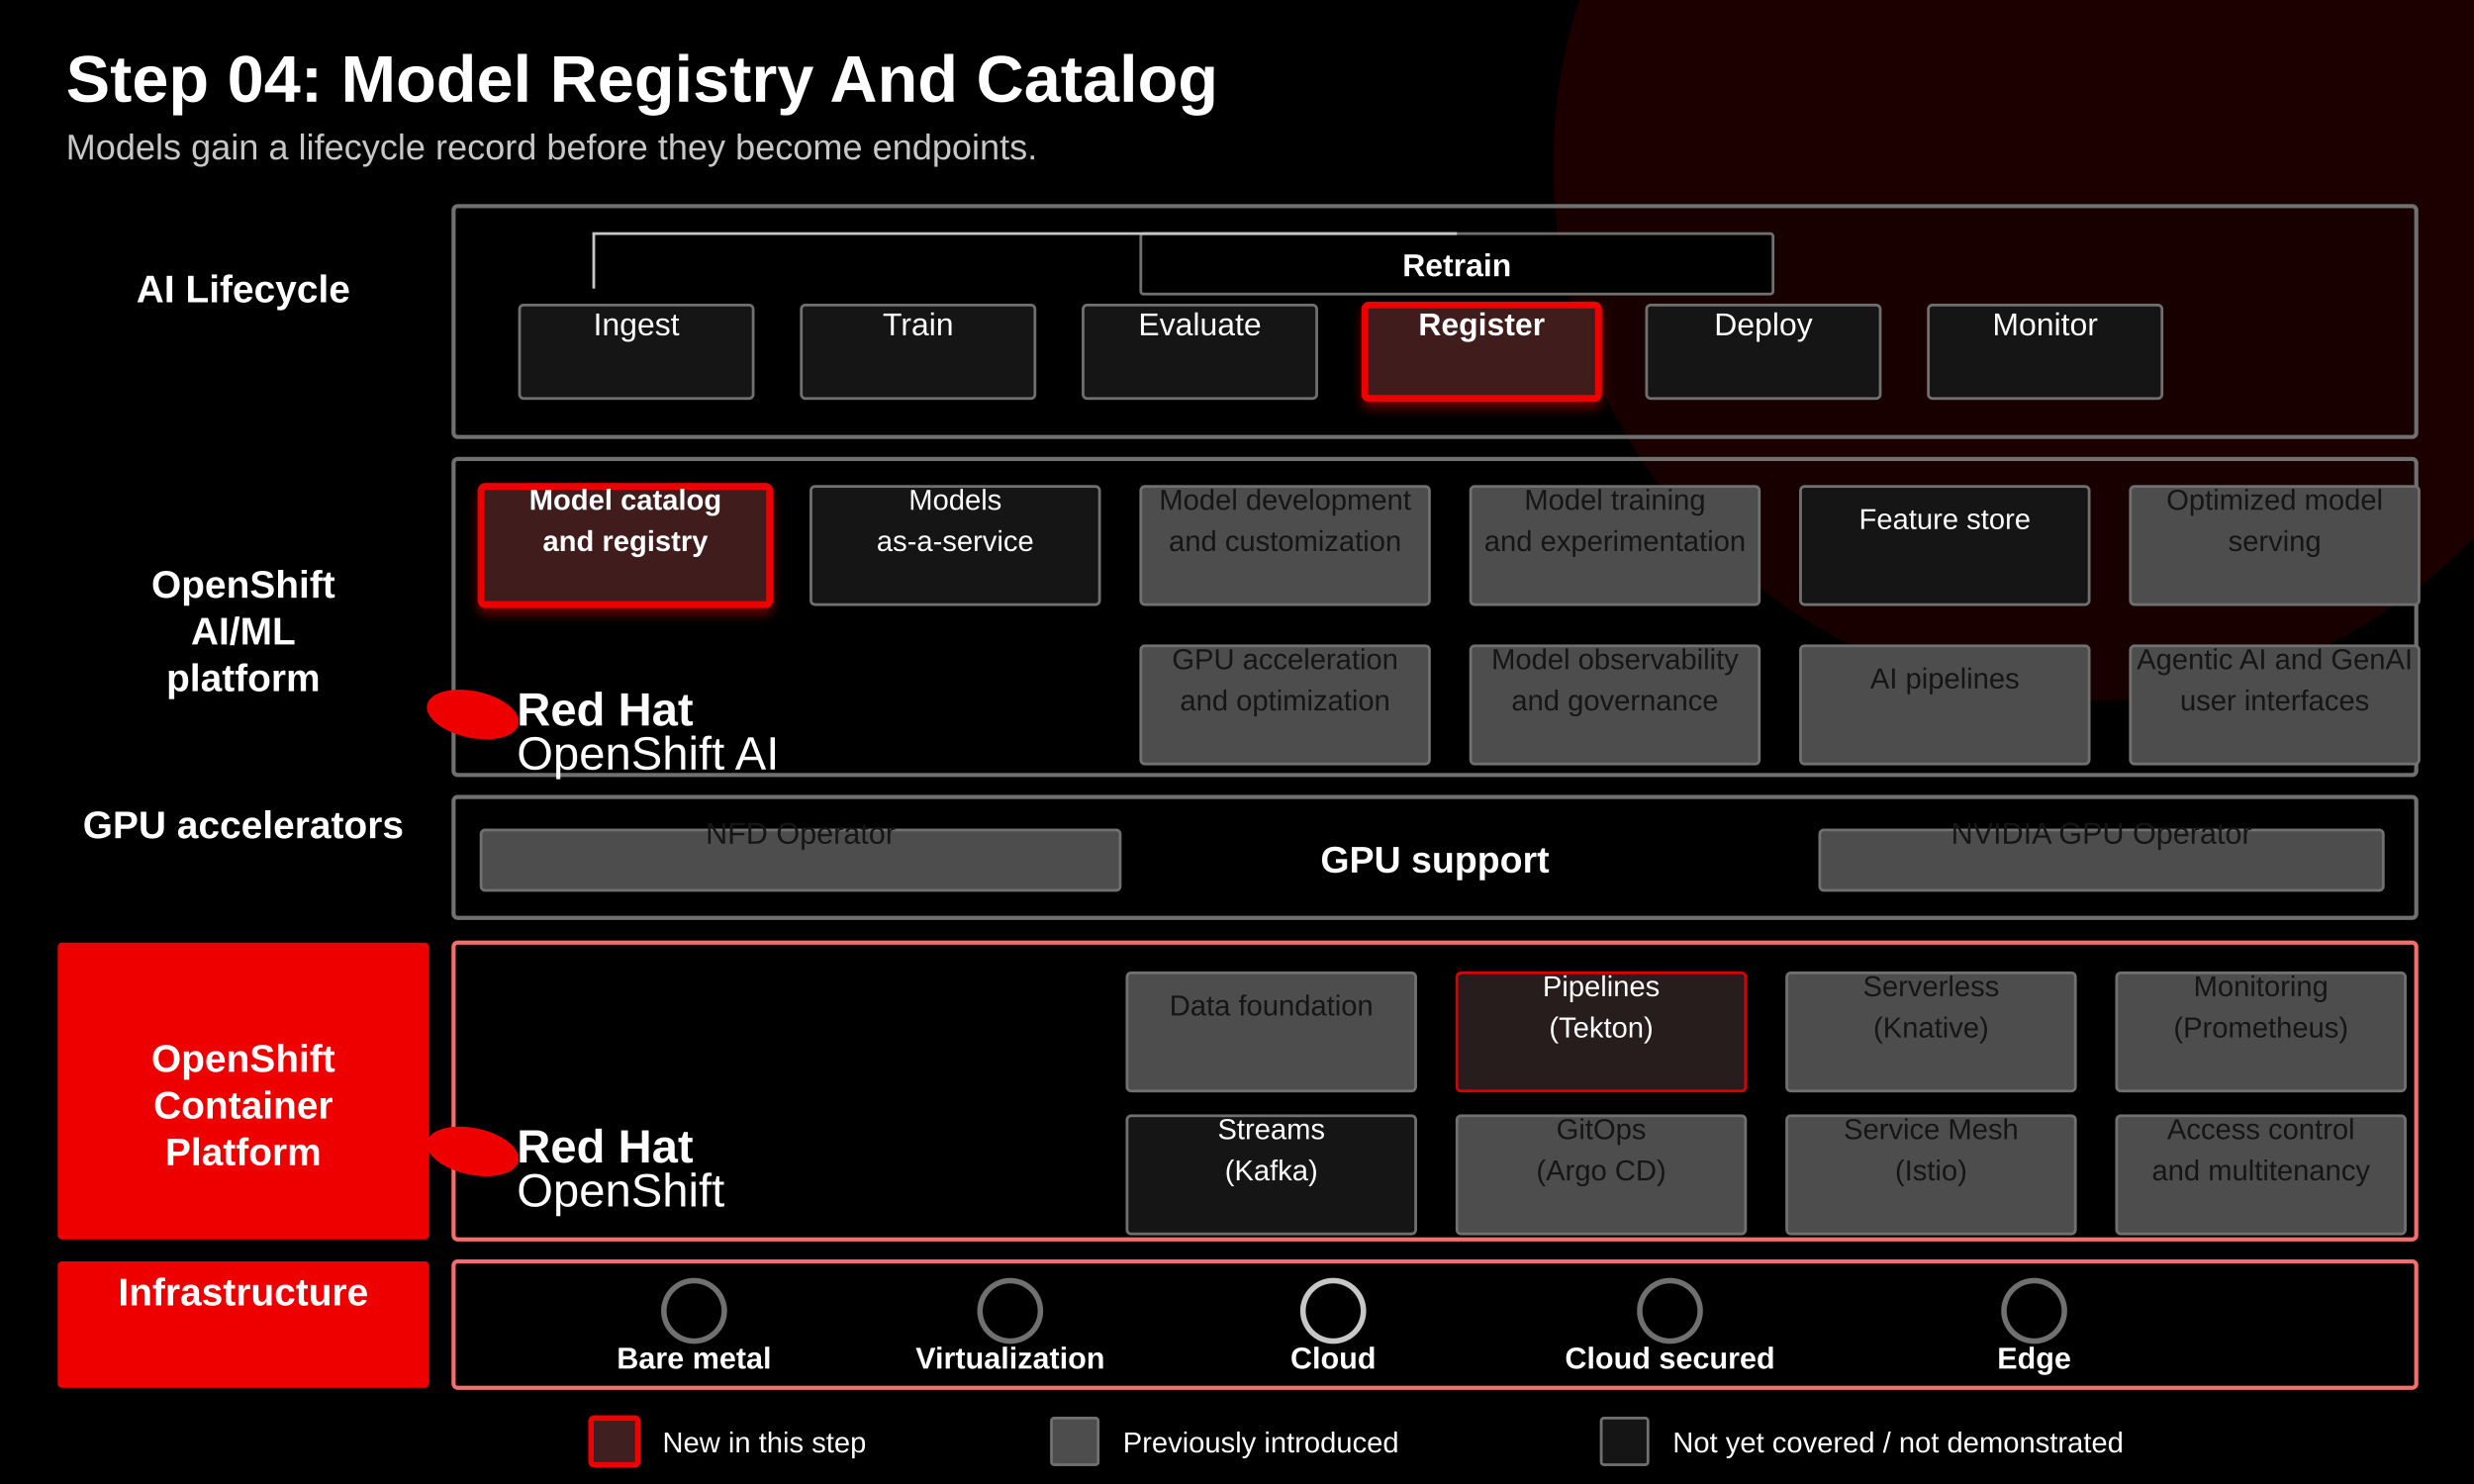
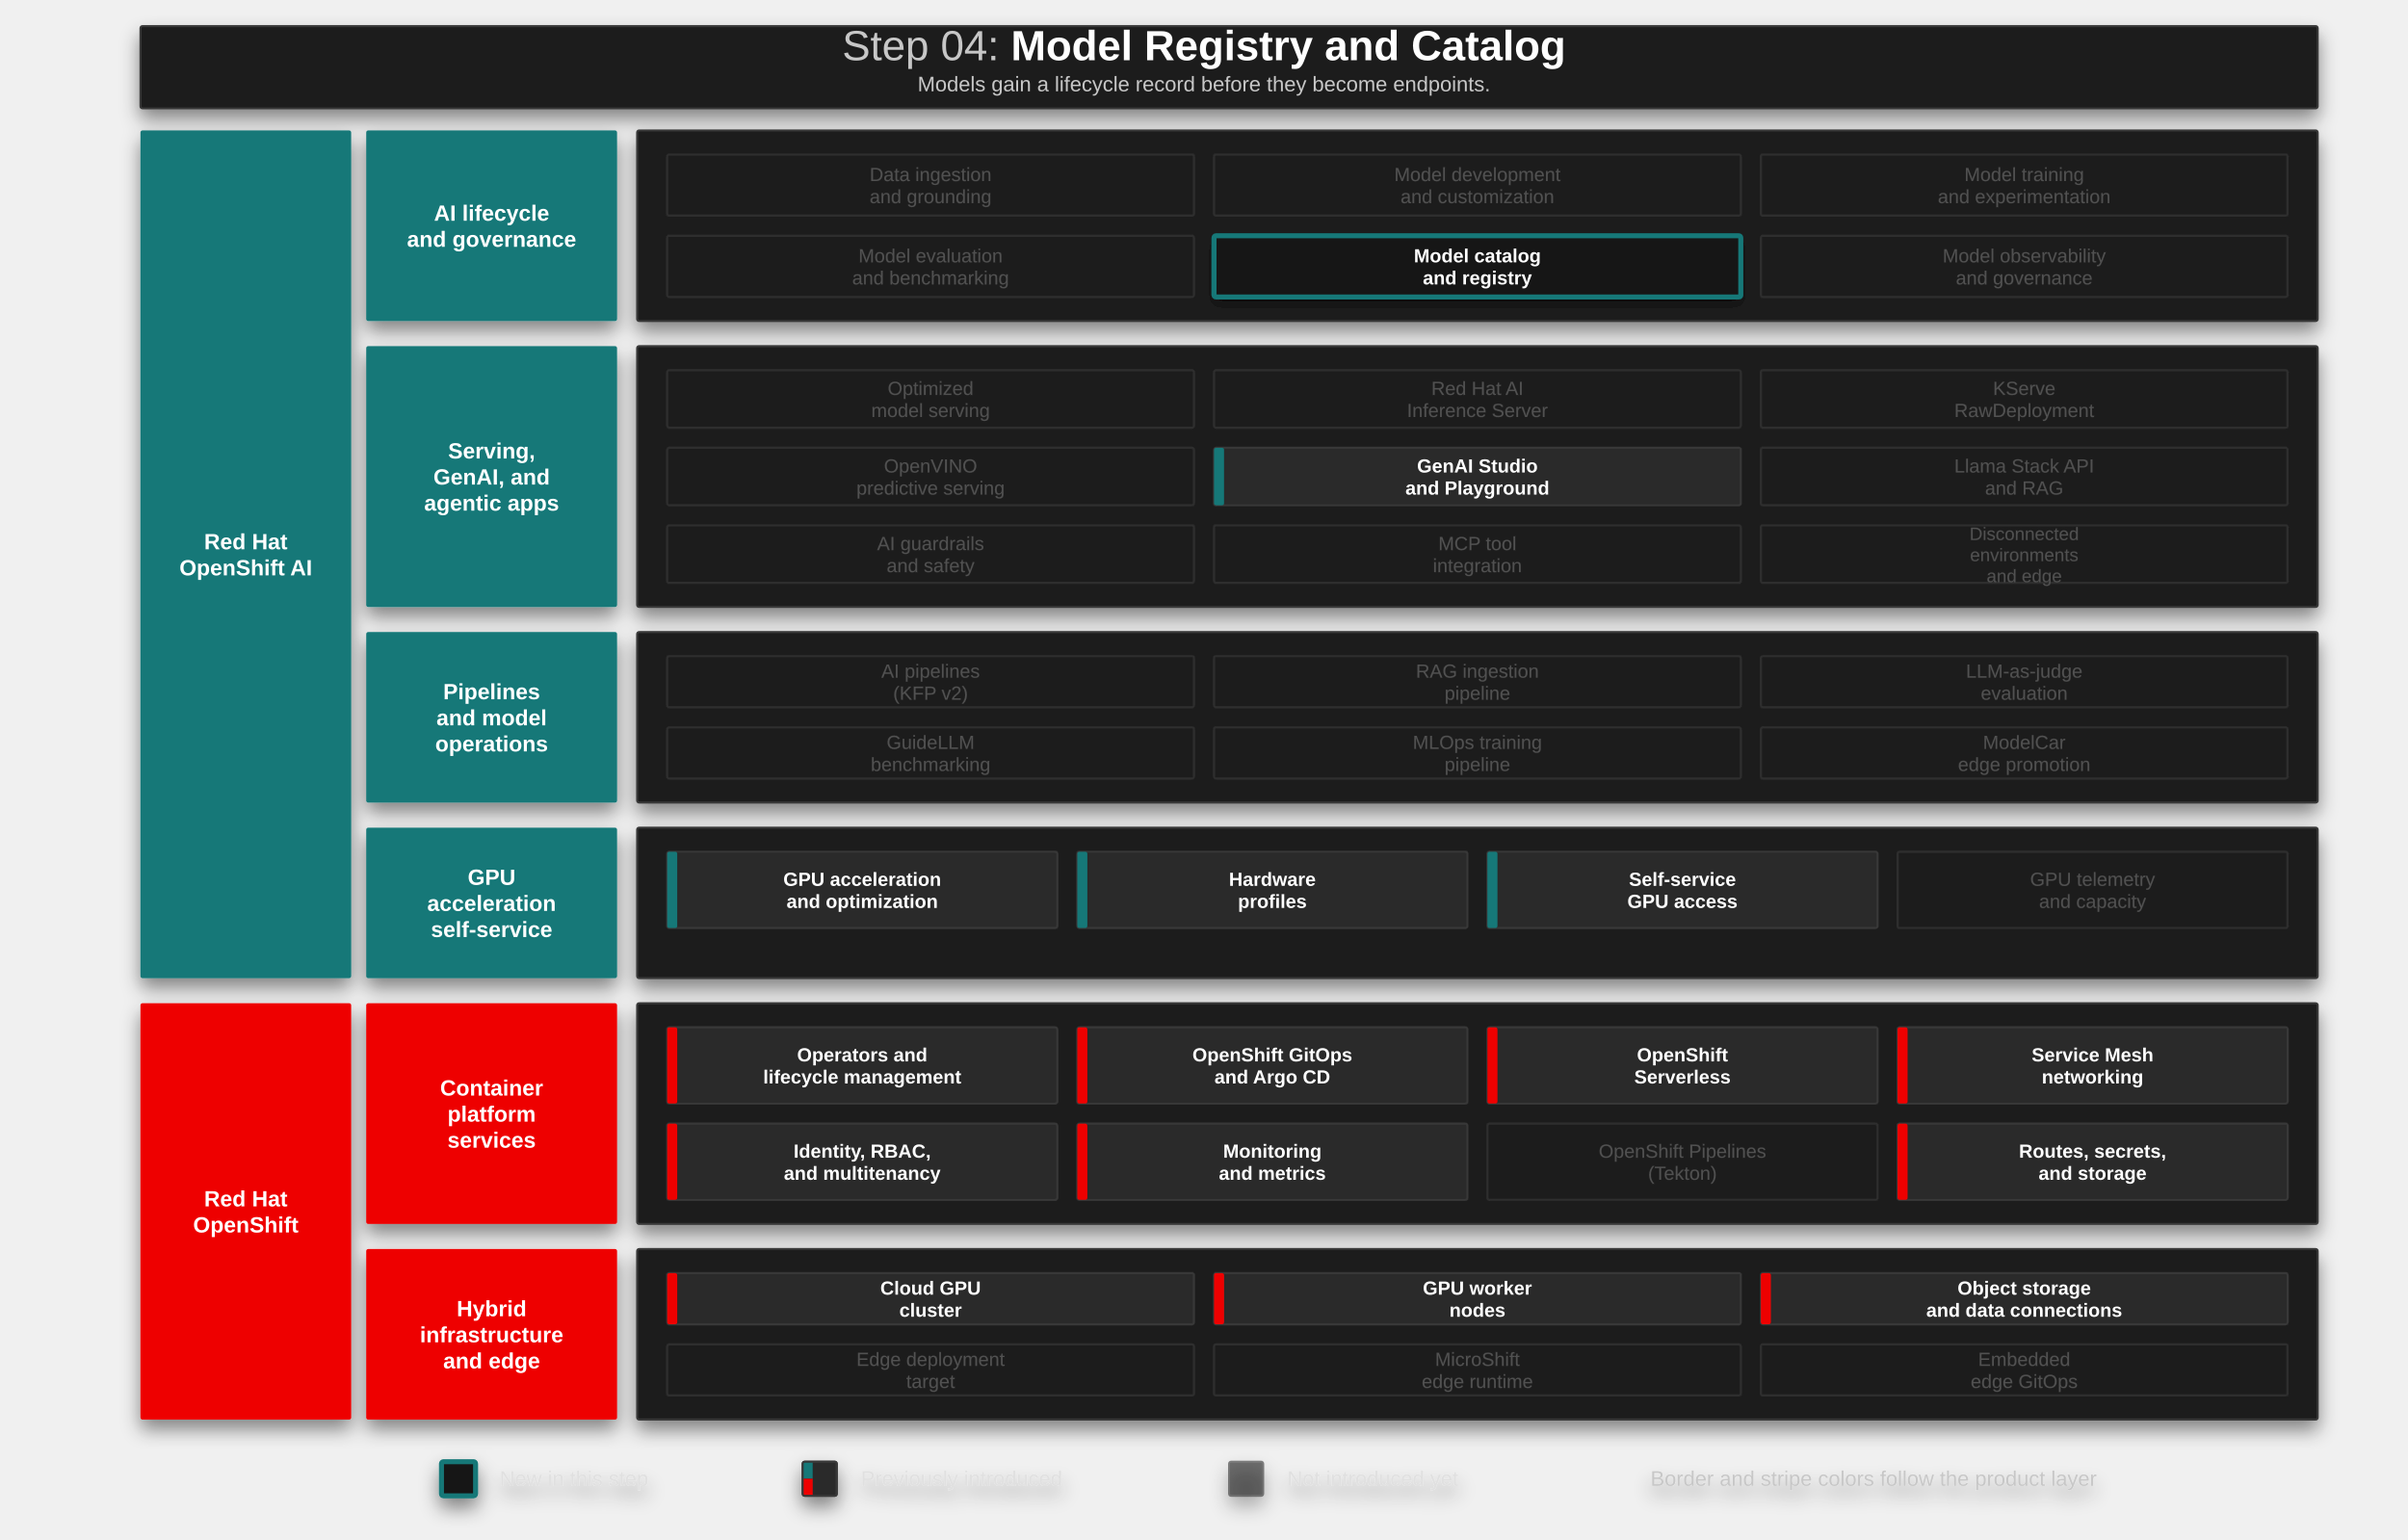
- <svg xmlns="http://www.w3.org/2000/svg" width="1800" height="1080" viewBox="0 0 1800 1080" role="img" aria-labelledby="title desc">
+ <svg xmlns="http://www.w3.org/2000/svg" width="2400" height="1535" viewBox="0 0 2400 1535" role="img" aria-labelledby="title desc">
+   <style>.display{font-family:'Red Hat Display','Arial',sans-serif}.body{font-family:'Red Hat Text','Arial',sans-serif}</style>
  <defs>
-     <filter id="shadow" x="-10%" y="-10%" width="120%" height="130%">
-       <feDropShadow dx="0" dy="5" stdDeviation="4" flood-color="#ee0000" flood-opacity=".42" />
+     <filter id="lift" x="-20%" y="-20%" width="140%" height="140%">
+       <feDropShadow dx="0" dy="6" stdDeviation="5" flood-color="#000" flood-opacity="0.55" />
    </filter>
-     <style>
-       .heading { font-family: "Red Hat Display", "Red Hat Text", Arial, sans-serif; }
-       .mono { font-family: "Red Hat Mono", monospace; }
-     </style>
+     <filter id="panelShadow" x="-8%" y="-8%" width="116%" height="116%">
+       <feDropShadow dx="0" dy="10" stdDeviation="9" flood-color="#000" flood-opacity="0.45" />
+     </filter>
  </defs>
-   <rect width="1800" height="1080" fill="#000000" />
-   <circle cx="1520" cy="120" r="390" fill="#ee0000" opacity=".12" />
-   <text x="48" y="74" class="heading" font-size="48" font-weight="800" fill="#ffffff">Step 04: Model Registry And Catalog</text>
-   <text x="48" y="116" font-family="Red Hat Text, Arial, sans-serif" font-size="26" font-weight="500" fill="#c7c7c7">Models gain a lifecycle record before they become endpoints.</text>
-   <rect x="42" y="150" width="270" height="168" rx="3" fill="#000000" />
-   <text x="177" y="220.0" text-anchor="middle" font-family="Red Hat Text, Arial, sans-serif" font-size="28" font-weight="800" fill="#ffffff">AI Lifecycle</text>
-   <rect x="330" y="150" width="1428" height="168" rx="3" fill="#000000" fill-opacity=".12" stroke="#707070" stroke-width="3" />
-   <rect x="378" y="222" width="170" height="68" rx="3" fill="#151515" stroke="#707070" stroke-width="2" />
-   <text x="463.0" y="244.0" text-anchor="middle" font-family="Red Hat Text, Arial, sans-serif" font-size="23" font-weight="500" fill="#ffffff">Ingest</text>
-   <rect x="583" y="222" width="170" height="68" rx="3" fill="#151515" stroke="#707070" stroke-width="2" />
-   <text x="668.0" y="244.0" text-anchor="middle" font-family="Red Hat Text, Arial, sans-serif" font-size="23" font-weight="500" fill="#ffffff">Train</text>
-   <rect x="788" y="222" width="170" height="68" rx="3" fill="#151515" stroke="#707070" stroke-width="2" />
-   <text x="873.0" y="244.0" text-anchor="middle" font-family="Red Hat Text, Arial, sans-serif" font-size="23" font-weight="500" fill="#ffffff">Evaluate</text>
-   <rect x="993" y="222" width="170" height="68" rx="3" fill="#3f1f1f" stroke="#ee0000" stroke-width="5" filter="url(#shadow)" />
-   <text x="1078.0" y="244.0" text-anchor="middle" font-family="Red Hat Text, Arial, sans-serif" font-size="23" font-weight="700" fill="#ffffff">Register</text>
-   <rect x="1198" y="222" width="170" height="68" rx="3" fill="#151515" stroke="#707070" stroke-width="2" />
-   <text x="1283.0" y="244.0" text-anchor="middle" font-family="Red Hat Text, Arial, sans-serif" font-size="23" font-weight="500" fill="#ffffff">Deploy</text>
-   <rect x="1403" y="222" width="170" height="68" rx="3" fill="#151515" stroke="#707070" stroke-width="2" />
-   <text x="1488.0" y="244.0" text-anchor="middle" font-family="Red Hat Text, Arial, sans-serif" font-size="23" font-weight="500" fill="#ffffff">Monitor</text>
-   <rect x="830" y="170" width="460" height="44" rx="2" fill="#000000" stroke="#707070" stroke-width="2" />
-   <text x="1060" y="201" text-anchor="middle" font-family="Red Hat Text, Arial, sans-serif" font-size="23" font-weight="800" fill="#ffffff">Retrain</text>
-   <path d="M1060 170 L432 170 L432 210" fill="none" stroke="#c7c7c7" stroke-width="2" />
-   <rect x="42" y="334" width="270" height="230" rx="3" fill="#000000" />
-   <text x="177" y="435.0" text-anchor="middle" font-family="Red Hat Text, Arial, sans-serif" font-size="28" font-weight="800" fill="#ffffff">OpenShift</text>
-   <text x="177" y="469.0" text-anchor="middle" font-family="Red Hat Text, Arial, sans-serif" font-size="28" font-weight="800" fill="#ffffff">AI/ML</text>
-   <text x="177" y="503.0" text-anchor="middle" font-family="Red Hat Text, Arial, sans-serif" font-size="28" font-weight="800" fill="#ffffff">platform</text>
-   <rect x="330" y="334" width="1428" height="230" rx="3" fill="#000000" fill-opacity=".12" stroke="#707070" stroke-width="3" />
-   <rect x="350" y="354" width="210" height="86" rx="3" fill="#3f1f1f" stroke="#ee0000" stroke-width="5" filter="url(#shadow)" />
-   <text x="455.0" y="371.0" text-anchor="middle" font-family="Red Hat Text, Arial, sans-serif" font-size="21" font-weight="700" fill="#ffffff">Model catalog</text>
-   <text x="455.0" y="401.0" text-anchor="middle" font-family="Red Hat Text, Arial, sans-serif" font-size="21" font-weight="700" fill="#ffffff">and registry</text>
-   <rect x="590" y="354" width="210" height="86" rx="3" fill="#151515" stroke="#707070" stroke-width="2" />
-   <text x="695.0" y="371.0" text-anchor="middle" font-family="Red Hat Text, Arial, sans-serif" font-size="21" font-weight="500" fill="#ffffff">Models</text>
-   <text x="695.0" y="401.0" text-anchor="middle" font-family="Red Hat Text, Arial, sans-serif" font-size="21" font-weight="500" fill="#ffffff">as-a-service</text>
-   <rect x="830" y="354" width="210" height="86" rx="3" fill="#4d4d4d" stroke="#707070" stroke-width="2" />
-   <text x="935.0" y="371.0" text-anchor="middle" font-family="Red Hat Text, Arial, sans-serif" font-size="21" font-weight="500" fill="#151515">Model development</text>
-   <text x="935.0" y="401.0" text-anchor="middle" font-family="Red Hat Text, Arial, sans-serif" font-size="21" font-weight="500" fill="#151515">and customization</text>
-   <rect x="1070" y="354" width="210" height="86" rx="3" fill="#4d4d4d" stroke="#707070" stroke-width="2" />
-   <text x="1175.0" y="371.0" text-anchor="middle" font-family="Red Hat Text, Arial, sans-serif" font-size="21" font-weight="500" fill="#151515">Model training</text>
-   <text x="1175.0" y="401.0" text-anchor="middle" font-family="Red Hat Text, Arial, sans-serif" font-size="21" font-weight="500" fill="#151515">and experimentation</text>
-   <rect x="1310" y="354" width="210" height="86" rx="3" fill="#151515" stroke="#707070" stroke-width="2" />
-   <text x="1415.0" y="385.0" text-anchor="middle" font-family="Red Hat Text, Arial, sans-serif" font-size="21" font-weight="500" fill="#ffffff">Feature store</text>
-   <rect x="1550" y="354" width="210" height="86" rx="3" fill="#4d4d4d" stroke="#707070" stroke-width="2" />
-   <text x="1655.0" y="371.0" text-anchor="middle" font-family="Red Hat Text, Arial, sans-serif" font-size="21" font-weight="500" fill="#151515">Optimized model</text>
-   <text x="1655.0" y="401.0" text-anchor="middle" font-family="Red Hat Text, Arial, sans-serif" font-size="21" font-weight="500" fill="#151515">serving</text>
-   <rect x="830" y="470" width="210" height="86" rx="3" fill="#4d4d4d" stroke="#707070" stroke-width="2" />
-   <text x="935.0" y="487.0" text-anchor="middle" font-family="Red Hat Text, Arial, sans-serif" font-size="21" font-weight="500" fill="#151515">GPU acceleration</text>
-   <text x="935.0" y="517.0" text-anchor="middle" font-family="Red Hat Text, Arial, sans-serif" font-size="21" font-weight="500" fill="#151515">and optimization</text>
-   <rect x="1070" y="470" width="210" height="86" rx="3" fill="#4d4d4d" stroke="#707070" stroke-width="2" />
-   <text x="1175.0" y="487.0" text-anchor="middle" font-family="Red Hat Text, Arial, sans-serif" font-size="21" font-weight="500" fill="#151515">Model observability</text>
-   <text x="1175.0" y="517.0" text-anchor="middle" font-family="Red Hat Text, Arial, sans-serif" font-size="21" font-weight="500" fill="#151515">and governance</text>
-   <rect x="1310" y="470" width="210" height="86" rx="3" fill="#4d4d4d" stroke="#707070" stroke-width="2" />
-   <text x="1415.0" y="501.0" text-anchor="middle" font-family="Red Hat Text, Arial, sans-serif" font-size="21" font-weight="500" fill="#151515">AI pipelines</text>
-   <rect x="1550" y="470" width="210" height="86" rx="3" fill="#4d4d4d" stroke="#707070" stroke-width="2" />
-   <text x="1655.0" y="487.0" text-anchor="middle" font-family="Red Hat Text, Arial, sans-serif" font-size="21" font-weight="500" fill="#151515">Agentic AI and GenAI</text>
-   <text x="1655.0" y="517.0" text-anchor="middle" font-family="Red Hat Text, Arial, sans-serif" font-size="21" font-weight="500" fill="#151515">user interfaces</text>
-   <text x="376" y="528" class="heading" font-size="34" font-weight="800" fill="#ffffff">Red Hat</text>
-   <text x="376" y="560" class="heading" font-size="34" font-weight="500" fill="#ffffff">OpenShift AI</text>
-   <ellipse cx="344" cy="520" rx="34" ry="17" fill="#ee0000" transform="rotate(12 344 520)" />
-   <rect x="42" y="580" width="270" height="88" rx="3" fill="#000000" />
-   <text x="177" y="610.0" text-anchor="middle" font-family="Red Hat Text, Arial, sans-serif" font-size="28" font-weight="800" fill="#ffffff">GPU accelerators</text>
-   <rect x="330" y="580" width="1428" height="88" rx="3" fill="#000000" fill-opacity=".12" stroke="#707070" stroke-width="3" />
-   <rect x="350" y="604" width="465" height="44" rx="3" fill="#4d4d4d" stroke="#707070" stroke-width="2" />
-   <text x="582.5" y="614.0" text-anchor="middle" font-family="Red Hat Text, Arial, sans-serif" font-size="22" font-weight="500" fill="#151515">NFD Operator</text>
-   <text x="1044" y="635" text-anchor="middle" font-family="Red Hat Text, Arial, sans-serif" font-size="27" font-weight="800" fill="#ffffff">GPU support</text>
-   <rect x="1324" y="604" width="410" height="44" rx="3" fill="#4d4d4d" stroke="#707070" stroke-width="2" />
-   <text x="1529.0" y="614.0" text-anchor="middle" font-family="Red Hat Text, Arial, sans-serif" font-size="22" font-weight="500" fill="#151515">NVIDIA GPU Operator</text>
-   <rect x="42" y="686" width="270" height="216" rx="3" fill="#ee0000" />
-   <text x="177" y="780.0" text-anchor="middle" font-family="Red Hat Text, Arial, sans-serif" font-size="28" font-weight="800" fill="#ffffff">OpenShift</text>
-   <text x="177" y="814.0" text-anchor="middle" font-family="Red Hat Text, Arial, sans-serif" font-size="28" font-weight="800" fill="#ffffff">Container</text>
-   <text x="177" y="848.0" text-anchor="middle" font-family="Red Hat Text, Arial, sans-serif" font-size="28" font-weight="800" fill="#ffffff">Platform</text>
-   <rect x="330" y="686" width="1428" height="216" rx="3" fill="#000000" fill-opacity=".12" stroke="#f56e6e" stroke-width="3" />
-   <rect x="820" y="708" width="210" height="86" rx="3" fill="#4d4d4d" stroke="#707070" stroke-width="2" />
-   <text x="925.0" y="739.0" text-anchor="middle" font-family="Red Hat Text, Arial, sans-serif" font-size="21" font-weight="500" fill="#151515">Data foundation</text>
-   <rect x="1060" y="708" width="210" height="86" rx="3" fill="#2b2020" stroke="#ee0000" stroke-width="2" opacity=".92" />
-   <text x="1165.0" y="725.0" text-anchor="middle" font-family="Red Hat Text, Arial, sans-serif" font-size="21" font-weight="500" fill="#ffffff">Pipelines</text>
-   <text x="1165.0" y="755.0" text-anchor="middle" font-family="Red Hat Text, Arial, sans-serif" font-size="21" font-weight="500" fill="#ffffff">(Tekton)</text>
-   <rect x="1300" y="708" width="210" height="86" rx="3" fill="#4d4d4d" stroke="#707070" stroke-width="2" />
-   <text x="1405.0" y="725.0" text-anchor="middle" font-family="Red Hat Text, Arial, sans-serif" font-size="21" font-weight="500" fill="#151515">Serverless</text>
-   <text x="1405.0" y="755.0" text-anchor="middle" font-family="Red Hat Text, Arial, sans-serif" font-size="21" font-weight="500" fill="#151515">(Knative)</text>
-   <rect x="1540" y="708" width="210" height="86" rx="3" fill="#4d4d4d" stroke="#707070" stroke-width="2" />
-   <text x="1645.0" y="725.0" text-anchor="middle" font-family="Red Hat Text, Arial, sans-serif" font-size="21" font-weight="500" fill="#151515">Monitoring</text>
-   <text x="1645.0" y="755.0" text-anchor="middle" font-family="Red Hat Text, Arial, sans-serif" font-size="21" font-weight="500" fill="#151515">(Prometheus)</text>
-   <rect x="820" y="812" width="210" height="86" rx="3" fill="#151515" stroke="#707070" stroke-width="2" />
-   <text x="925.0" y="829.0" text-anchor="middle" font-family="Red Hat Text, Arial, sans-serif" font-size="21" font-weight="500" fill="#ffffff">Streams</text>
-   <text x="925.0" y="859.0" text-anchor="middle" font-family="Red Hat Text, Arial, sans-serif" font-size="21" font-weight="500" fill="#ffffff">(Kafka)</text>
-   <rect x="1060" y="812" width="210" height="86" rx="3" fill="#4d4d4d" stroke="#707070" stroke-width="2" />
-   <text x="1165.0" y="829.0" text-anchor="middle" font-family="Red Hat Text, Arial, sans-serif" font-size="21" font-weight="500" fill="#151515">GitOps</text>
-   <text x="1165.0" y="859.0" text-anchor="middle" font-family="Red Hat Text, Arial, sans-serif" font-size="21" font-weight="500" fill="#151515">(Argo CD)</text>
-   <rect x="1300" y="812" width="210" height="86" rx="3" fill="#4d4d4d" stroke="#707070" stroke-width="2" />
-   <text x="1405.0" y="829.0" text-anchor="middle" font-family="Red Hat Text, Arial, sans-serif" font-size="21" font-weight="500" fill="#151515">Service Mesh</text>
-   <text x="1405.0" y="859.0" text-anchor="middle" font-family="Red Hat Text, Arial, sans-serif" font-size="21" font-weight="500" fill="#151515">(Istio)</text>
-   <rect x="1540" y="812" width="210" height="86" rx="3" fill="#4d4d4d" stroke="#707070" stroke-width="2" />
-   <text x="1645.0" y="829.0" text-anchor="middle" font-family="Red Hat Text, Arial, sans-serif" font-size="21" font-weight="500" fill="#151515">Access control</text>
-   <text x="1645.0" y="859.0" text-anchor="middle" font-family="Red Hat Text, Arial, sans-serif" font-size="21" font-weight="500" fill="#151515">and multitenancy</text>
-   <text x="376" y="846" class="heading" font-size="34" font-weight="800" fill="#ffffff">Red Hat</text>
-   <text x="376" y="878" class="heading" font-size="34" font-weight="500" fill="#ffffff">OpenShift</text>
-   <ellipse cx="344" cy="838" rx="34" ry="17" fill="#ee0000" transform="rotate(12 344 838)" />
-   <rect x="42" y="918" width="270" height="92" rx="3" fill="#ee0000" />
-   <text x="177" y="950.0" text-anchor="middle" font-family="Red Hat Text, Arial, sans-serif" font-size="28" font-weight="800" fill="#ffffff">Infrastructure</text>
-   <rect x="330" y="918" width="1428" height="92" rx="3" fill="#000000" fill-opacity=".12" stroke="#f56e6e" stroke-width="3" />
-   <circle cx="505" cy="954" r="22" fill="none" stroke="#707070" stroke-width="4" />
-   <text x="505" y="996" text-anchor="middle" font-family="Red Hat Text, Arial, sans-serif" font-size="22" font-weight="700" fill="#ffffff">Bare metal</text>
-   <circle cx="735" cy="954" r="22" fill="none" stroke="#707070" stroke-width="4" />
-   <text x="735" y="996" text-anchor="middle" font-family="Red Hat Text, Arial, sans-serif" font-size="22" font-weight="700" fill="#ffffff">Virtualization</text>
-   <circle cx="970" cy="954" r="22" fill="none" stroke="#c7c7c7" stroke-width="4" />
-   <text x="970" y="996" text-anchor="middle" font-family="Red Hat Text, Arial, sans-serif" font-size="22" font-weight="700" fill="#ffffff">Cloud</text>
-   <circle cx="1215" cy="954" r="22" fill="none" stroke="#707070" stroke-width="4" />
-   <text x="1215" y="996" text-anchor="middle" font-family="Red Hat Text, Arial, sans-serif" font-size="22" font-weight="700" fill="#ffffff">Cloud secured</text>
-   <circle cx="1480" cy="954" r="22" fill="none" stroke="#707070" stroke-width="4" />
-   <text x="1480" y="996" text-anchor="middle" font-family="Red Hat Text, Arial, sans-serif" font-size="22" font-weight="700" fill="#ffffff">Edge</text>
-   <rect x="430" y="1032" width="34" height="34" rx="2" fill="#3f1f1f" stroke="#ee0000" stroke-width="4" />
-   <text x="482" y="1057" text-anchor="start" font-family="Red Hat Text, Arial, sans-serif" font-size="21" font-weight="500" fill="#ffffff">New in this step</text>
-   <rect x="765" y="1032" width="34" height="34" rx="2" fill="#4d4d4d" stroke="#707070" stroke-width="2" />
-   <text x="817" y="1057" text-anchor="start" font-family="Red Hat Text, Arial, sans-serif" font-size="21" font-weight="500" fill="#ffffff">Previously introduced</text>
-   <rect x="1165" y="1032" width="34" height="34" rx="2" fill="#151515" stroke="#707070" stroke-width="2" />
-   <text x="1217" y="1057" text-anchor="start" font-family="Red Hat Text, Arial, sans-serif" font-size="21" font-weight="500" fill="#ffffff">Not yet covered / not demonstrated</text>
+   <g filter="url(#panelShadow)">
+     <rect x="140" y="26" width="2170" height="82" rx="2" fill="#1f1f1f" stroke="#383838" stroke-width="2" />
+     <text x="1200.0" y="60" class="display" font-size="42" fill="#ffffff" font-weight="700" text-anchor="middle">
+       <tspan fill="#c7c7c7" font-weight="500">Step 04:</tspan> Model Registry and Catalog</text>
+     <text x="1200.0" y="91" class="body" font-size="21" fill="#c7c7c7" text-anchor="middle">Models gain a lifecycle record before they become endpoints.</text>
+     <rect x="140" y="130" width="210" height="845" rx="2" fill="#147878" stroke="#147878" stroke-width="0" />
+     <text x="245.0" y="547.5" class="body" font-size="22" fill="#ffffff" font-weight="700" text-anchor="middle">Red Hat</text>
+     <text x="245.0" y="573.5" class="body" font-size="22" fill="#ffffff" font-weight="700" text-anchor="middle">OpenShift AI</text>
+     <rect x="140" y="1000" width="210" height="415" rx="2" fill="#ee0000" stroke="#ee0000" stroke-width="0" />
+     <text x="245.0" y="1202.5" class="body" font-size="22" fill="#ffffff" font-weight="700" text-anchor="middle">Red Hat</text>
+     <text x="245.0" y="1228.5" class="body" font-size="22" fill="#ffffff" font-weight="700" text-anchor="middle">OpenShift</text>
+     <rect x="365" y="130" width="250" height="190" rx="2" fill="#147878" stroke="#147878" stroke-width="0" />
+     <text x="490.0" y="220.0" class="body" font-size="22" fill="#ffffff" font-weight="700" text-anchor="middle">AI lifecycle</text>
+     <text x="490.0" y="246.0" class="body" font-size="22" fill="#ffffff" font-weight="700" text-anchor="middle">and governance</text>
+     <rect x="635" y="130" width="1675" height="190" rx="2" fill="#1f1f1f" stroke="#383838" stroke-width="2" />
+     <g opacity="0.62">
+       <rect x="665.0" y="154.0" width="525.0" height="61.0" rx="2" fill="#1f1f1f" stroke="#383838" stroke-width="2.0" />
+       <text x="927.5" y="180.5" class="body" font-size="19" fill="#707070" font-weight="450" text-anchor="middle">Data ingestion</text>
+       <text x="927.5" y="202.5" class="body" font-size="19" fill="#707070" font-weight="450" text-anchor="middle">and grounding</text>
+     </g>
+     <g opacity="0.62">
+       <rect x="1210.0" y="154.0" width="525.0" height="61.0" rx="2" fill="#1f1f1f" stroke="#383838" stroke-width="2.0" />
+       <text x="1472.5" y="180.5" class="body" font-size="19" fill="#707070" font-weight="450" text-anchor="middle">Model development</text>
+       <text x="1472.5" y="202.5" class="body" font-size="19" fill="#707070" font-weight="450" text-anchor="middle">and customization</text>
+     </g>
+     <g opacity="0.62">
+       <rect x="1755.0" y="154.0" width="525.0" height="61.0" rx="2" fill="#1f1f1f" stroke="#383838" stroke-width="2.0" />
+       <text x="2017.5" y="180.5" class="body" font-size="19" fill="#707070" font-weight="450" text-anchor="middle">Model training</text>
+       <text x="2017.5" y="202.5" class="body" font-size="19" fill="#707070" font-weight="450" text-anchor="middle">and experimentation</text>
+     </g>
+     <g opacity="0.62">
+       <rect x="665.0" y="235.0" width="525.0" height="61.0" rx="2" fill="#1f1f1f" stroke="#383838" stroke-width="2.0" />
+       <text x="927.5" y="261.5" class="body" font-size="19" fill="#707070" font-weight="450" text-anchor="middle">Model evaluation</text>
+       <text x="927.5" y="283.5" class="body" font-size="19" fill="#707070" font-weight="450" text-anchor="middle">and benchmarking</text>
+     </g>
+     <g filter="url(#lift)">
+       <rect x="1210.0" y="235.0" width="525.0" height="61.0" rx="2" fill="#151515" stroke="#147878" stroke-width="5.0" />
+       <text x="1472.5" y="261.5" class="body" font-size="19" fill="#ffffff" font-weight="700" text-anchor="middle">Model catalog</text>
+       <text x="1472.5" y="283.5" class="body" font-size="19" fill="#ffffff" font-weight="700" text-anchor="middle">and registry</text>
+     </g>
+     <g opacity="0.62">
+       <rect x="1755.0" y="235.0" width="525.0" height="61.0" rx="2" fill="#1f1f1f" stroke="#383838" stroke-width="2.0" />
+       <text x="2017.5" y="261.5" class="body" font-size="19" fill="#707070" font-weight="450" text-anchor="middle">Model observability</text>
+       <text x="2017.5" y="283.5" class="body" font-size="19" fill="#707070" font-weight="450" text-anchor="middle">and governance</text>
+     </g>
+     <rect x="365" y="345" width="250" height="260" rx="2" fill="#147878" stroke="#147878" stroke-width="0" />
+     <text x="490.0" y="457.0" class="body" font-size="22" fill="#ffffff" font-weight="700" text-anchor="middle">Serving,</text>
+     <text x="490.0" y="483.0" class="body" font-size="22" fill="#ffffff" font-weight="700" text-anchor="middle">GenAI, and</text>
+     <text x="490.0" y="509.0" class="body" font-size="22" fill="#ffffff" font-weight="700" text-anchor="middle">agentic apps</text>
+     <rect x="635" y="345" width="1675" height="260" rx="2" fill="#1f1f1f" stroke="#383838" stroke-width="2" />
+     <g opacity="0.62">
+       <rect x="665.0" y="369.0" width="525.0" height="57.333" rx="2" fill="#1f1f1f" stroke="#383838" stroke-width="2.0" />
+       <text x="927.5" y="393.667" class="body" font-size="19" fill="#707070" font-weight="450" text-anchor="middle">Optimized</text>
+       <text x="927.5" y="415.667" class="body" font-size="19" fill="#707070" font-weight="450" text-anchor="middle">model serving</text>
+     </g>
+     <g opacity="0.62">
+       <rect x="1210.0" y="369.0" width="525.0" height="57.333" rx="2" fill="#1f1f1f" stroke="#383838" stroke-width="2.0" />
+       <text x="1472.5" y="393.667" class="body" font-size="19" fill="#707070" font-weight="450" text-anchor="middle">Red Hat AI</text>
+       <text x="1472.5" y="415.667" class="body" font-size="19" fill="#707070" font-weight="450" text-anchor="middle">Inference Server</text>
+     </g>
+     <g opacity="0.62">
+       <rect x="1755.0" y="369.0" width="525.0" height="57.333" rx="2" fill="#1f1f1f" stroke="#383838" stroke-width="2.0" />
+       <text x="2017.5" y="393.667" class="body" font-size="19" fill="#707070" font-weight="450" text-anchor="middle">KServe</text>
+       <text x="2017.5" y="415.667" class="body" font-size="19" fill="#707070" font-weight="450" text-anchor="middle">RawDeployment</text>
+     </g>
+     <g opacity="0.62">
+       <rect x="665.0" y="446.333" width="525.0" height="57.333" rx="2" fill="#1f1f1f" stroke="#383838" stroke-width="2.0" />
+       <text x="927.5" y="471" class="body" font-size="19" fill="#707070" font-weight="450" text-anchor="middle">OpenVINO</text>
+       <text x="927.5" y="493" class="body" font-size="19" fill="#707070" font-weight="450" text-anchor="middle">predictive serving</text>
+     </g>
+     <g>
+       <rect x="1210.0" y="446.333" width="525.0" height="57.333" rx="2" fill="#292929" stroke="#383838" stroke-width="2.0" />
+       <rect x="1210.0" y="446.333" width="10" height="57.333" rx="2" fill="#147878" stroke="#147878" stroke-width="0" />
+       <text x="1472.5" y="471" class="body" font-size="19" fill="#ffffff" font-weight="550" text-anchor="middle">GenAI Studio</text>
+       <text x="1472.5" y="493" class="body" font-size="19" fill="#ffffff" font-weight="550" text-anchor="middle">and Playground</text>
+     </g>
+     <g opacity="0.62">
+       <rect x="1755.0" y="446.333" width="525.0" height="57.333" rx="2" fill="#1f1f1f" stroke="#383838" stroke-width="2.0" />
+       <text x="2017.5" y="471" class="body" font-size="19" fill="#707070" font-weight="450" text-anchor="middle">Llama Stack API</text>
+       <text x="2017.5" y="493" class="body" font-size="19" fill="#707070" font-weight="450" text-anchor="middle">and RAG</text>
+     </g>
+     <g opacity="0.62">
+       <rect x="665.0" y="523.667" width="525.0" height="57.333" rx="2" fill="#1f1f1f" stroke="#383838" stroke-width="2.0" />
+       <text x="927.5" y="548.333" class="body" font-size="19" fill="#707070" font-weight="450" text-anchor="middle">AI guardrails</text>
+       <text x="927.5" y="570.333" class="body" font-size="19" fill="#707070" font-weight="450" text-anchor="middle">and safety</text>
+     </g>
+     <g opacity="0.62">
+       <rect x="1210.0" y="523.667" width="525.0" height="57.333" rx="2" fill="#1f1f1f" stroke="#383838" stroke-width="2.0" />
+       <text x="1472.5" y="548.333" class="body" font-size="19" fill="#707070" font-weight="450" text-anchor="middle">MCP tool</text>
+       <text x="1472.5" y="570.333" class="body" font-size="19" fill="#707070" font-weight="450" text-anchor="middle">integration</text>
+     </g>
+     <g opacity="0.62">
+       <rect x="1755.0" y="523.667" width="525.0" height="57.333" rx="2" fill="#1f1f1f" stroke="#383838" stroke-width="2.0" />
+       <text x="2017.5" y="538.333" class="body" font-size="18" fill="#707070" font-weight="450" text-anchor="middle">Disconnected</text>
+       <text x="2017.5" y="559.333" class="body" font-size="18" fill="#707070" font-weight="450" text-anchor="middle">environments</text>
+       <text x="2017.5" y="580.333" class="body" font-size="18" fill="#707070" font-weight="450" text-anchor="middle">and edge</text>
+     </g>
+     <rect x="365" y="630" width="250" height="170" rx="2" fill="#147878" stroke="#147878" stroke-width="0" />
+     <text x="490.0" y="697.0" class="body" font-size="22" fill="#ffffff" font-weight="700" text-anchor="middle">Pipelines</text>
+     <text x="490.0" y="723.0" class="body" font-size="22" fill="#ffffff" font-weight="700" text-anchor="middle">and model</text>
+     <text x="490.0" y="749.0" class="body" font-size="22" fill="#ffffff" font-weight="700" text-anchor="middle">operations</text>
+     <rect x="635" y="630" width="1675" height="170" rx="2" fill="#1f1f1f" stroke="#383838" stroke-width="2" />
+     <g opacity="0.62">
+       <rect x="665.0" y="654.0" width="525.0" height="51.0" rx="2" fill="#1f1f1f" stroke="#383838" stroke-width="2.0" />
+       <text x="927.5" y="675.5" class="body" font-size="19" fill="#707070" font-weight="450" text-anchor="middle">AI pipelines</text>
+       <text x="927.5" y="697.5" class="body" font-size="19" fill="#707070" font-weight="450" text-anchor="middle">(KFP v2)</text>
+     </g>
+     <g opacity="0.62">
+       <rect x="1210.0" y="654.0" width="525.0" height="51.0" rx="2" fill="#1f1f1f" stroke="#383838" stroke-width="2.0" />
+       <text x="1472.5" y="675.5" class="body" font-size="19" fill="#707070" font-weight="450" text-anchor="middle">RAG ingestion</text>
+       <text x="1472.5" y="697.5" class="body" font-size="19" fill="#707070" font-weight="450" text-anchor="middle">pipeline</text>
+     </g>
+     <g opacity="0.62">
+       <rect x="1755.0" y="654.0" width="525.0" height="51.0" rx="2" fill="#1f1f1f" stroke="#383838" stroke-width="2.0" />
+       <text x="2017.5" y="675.5" class="body" font-size="19" fill="#707070" font-weight="450" text-anchor="middle">LLM-as-judge</text>
+       <text x="2017.5" y="697.5" class="body" font-size="19" fill="#707070" font-weight="450" text-anchor="middle">evaluation</text>
+     </g>
+     <g opacity="0.62">
+       <rect x="665.0" y="725.0" width="525.0" height="51.0" rx="2" fill="#1f1f1f" stroke="#383838" stroke-width="2.0" />
+       <text x="927.5" y="746.5" class="body" font-size="19" fill="#707070" font-weight="450" text-anchor="middle">GuideLLM</text>
+       <text x="927.5" y="768.5" class="body" font-size="19" fill="#707070" font-weight="450" text-anchor="middle">benchmarking</text>
+     </g>
+     <g opacity="0.62">
+       <rect x="1210.0" y="725.0" width="525.0" height="51.0" rx="2" fill="#1f1f1f" stroke="#383838" stroke-width="2.0" />
+       <text x="1472.5" y="746.5" class="body" font-size="19" fill="#707070" font-weight="450" text-anchor="middle">MLOps training</text>
+       <text x="1472.5" y="768.5" class="body" font-size="19" fill="#707070" font-weight="450" text-anchor="middle">pipeline</text>
+     </g>
+     <g opacity="0.62">
+       <rect x="1755.0" y="725.0" width="525.0" height="51.0" rx="2" fill="#1f1f1f" stroke="#383838" stroke-width="2.0" />
+       <text x="2017.5" y="746.5" class="body" font-size="19" fill="#707070" font-weight="450" text-anchor="middle">ModelCar</text>
+       <text x="2017.5" y="768.5" class="body" font-size="19" fill="#707070" font-weight="450" text-anchor="middle">edge promotion</text>
+     </g>
+     <rect x="365" y="825" width="250" height="150" rx="2" fill="#147878" stroke="#147878" stroke-width="0" />
+     <text x="490.0" y="882.0" class="body" font-size="22" fill="#ffffff" font-weight="700" text-anchor="middle">GPU</text>
+     <text x="490.0" y="908.0" class="body" font-size="22" fill="#ffffff" font-weight="700" text-anchor="middle">acceleration</text>
+     <text x="490.0" y="934.0" class="body" font-size="22" fill="#ffffff" font-weight="700" text-anchor="middle">self-service</text>
+     <rect x="635" y="825" width="1675" height="150" rx="2" fill="#1f1f1f" stroke="#383838" stroke-width="2" />
+     <g>
+       <rect x="665.0" y="849" width="388.75" height="76" rx="2" fill="#292929" stroke="#383838" stroke-width="2.0" />
+       <rect x="665.0" y="849" width="10" height="76" rx="2" fill="#147878" stroke="#147878" stroke-width="0" />
+       <text x="859.375" y="883.0" class="body" font-size="19" fill="#ffffff" font-weight="550" text-anchor="middle">GPU acceleration</text>
+       <text x="859.375" y="905.0" class="body" font-size="19" fill="#ffffff" font-weight="550" text-anchor="middle">and optimization</text>
+     </g>
+     <g>
+       <rect x="1073.75" y="849" width="388.75" height="76" rx="2" fill="#292929" stroke="#383838" stroke-width="2.0" />
+       <rect x="1073.75" y="849" width="10" height="76" rx="2" fill="#147878" stroke="#147878" stroke-width="0" />
+       <text x="1268.125" y="883.0" class="body" font-size="19" fill="#ffffff" font-weight="550" text-anchor="middle">Hardware</text>
+       <text x="1268.125" y="905.0" class="body" font-size="19" fill="#ffffff" font-weight="550" text-anchor="middle">profiles</text>
+     </g>
+     <g>
+       <rect x="1482.5" y="849" width="388.75" height="76" rx="2" fill="#292929" stroke="#383838" stroke-width="2.0" />
+       <rect x="1482.5" y="849" width="10" height="76" rx="2" fill="#147878" stroke="#147878" stroke-width="0" />
+       <text x="1676.875" y="883.0" class="body" font-size="19" fill="#ffffff" font-weight="550" text-anchor="middle">Self-service</text>
+       <text x="1676.875" y="905.0" class="body" font-size="19" fill="#ffffff" font-weight="550" text-anchor="middle">GPU access</text>
+     </g>
+     <g opacity="0.62">
+       <rect x="1891.25" y="849" width="388.75" height="76" rx="2" fill="#1f1f1f" stroke="#383838" stroke-width="2.0" />
+       <text x="2085.625" y="883.0" class="body" font-size="19" fill="#707070" font-weight="450" text-anchor="middle">GPU telemetry</text>
+       <text x="2085.625" y="905.0" class="body" font-size="19" fill="#707070" font-weight="450" text-anchor="middle">and capacity</text>
+     </g>
+     <rect x="365" y="1000" width="250" height="220" rx="2" fill="#ee0000" stroke="#ee0000" stroke-width="0" />
+     <text x="490.0" y="1092.0" class="body" font-size="22" fill="#ffffff" font-weight="700" text-anchor="middle">Container</text>
+     <text x="490.0" y="1118.0" class="body" font-size="22" fill="#ffffff" font-weight="700" text-anchor="middle">platform</text>
+     <text x="490.0" y="1144.0" class="body" font-size="22" fill="#ffffff" font-weight="700" text-anchor="middle">services</text>
+     <rect x="635" y="1000" width="1675" height="220" rx="2" fill="#1f1f1f" stroke="#383838" stroke-width="2" />
+     <g>
+       <rect x="665.0" y="1024" width="388.75" height="76" rx="2" fill="#292929" stroke="#383838" stroke-width="2.0" />
+       <rect x="665.0" y="1024" width="10" height="76" rx="2" fill="#ee0000" stroke="#ee0000" stroke-width="0" />
+       <text x="859.375" y="1058.0" class="body" font-size="19" fill="#ffffff" font-weight="550" text-anchor="middle">Operators and</text>
+       <text x="859.375" y="1080.0" class="body" font-size="19" fill="#ffffff" font-weight="550" text-anchor="middle">lifecycle management</text>
+     </g>
+     <g>
+       <rect x="1073.75" y="1024" width="388.75" height="76" rx="2" fill="#292929" stroke="#383838" stroke-width="2.0" />
+       <rect x="1073.75" y="1024" width="10" height="76" rx="2" fill="#ee0000" stroke="#ee0000" stroke-width="0" />
+       <text x="1268.125" y="1058.0" class="body" font-size="19" fill="#ffffff" font-weight="550" text-anchor="middle">OpenShift GitOps</text>
+       <text x="1268.125" y="1080.0" class="body" font-size="19" fill="#ffffff" font-weight="550" text-anchor="middle">and Argo CD</text>
+     </g>
+     <g>
+       <rect x="1482.5" y="1024" width="388.75" height="76" rx="2" fill="#292929" stroke="#383838" stroke-width="2.0" />
+       <rect x="1482.5" y="1024" width="10" height="76" rx="2" fill="#ee0000" stroke="#ee0000" stroke-width="0" />
+       <text x="1676.875" y="1058.0" class="body" font-size="19" fill="#ffffff" font-weight="550" text-anchor="middle">OpenShift</text>
+       <text x="1676.875" y="1080.0" class="body" font-size="19" fill="#ffffff" font-weight="550" text-anchor="middle">Serverless</text>
+     </g>
+     <g>
+       <rect x="1891.25" y="1024" width="388.75" height="76" rx="2" fill="#292929" stroke="#383838" stroke-width="2.0" />
+       <rect x="1891.25" y="1024" width="10" height="76" rx="2" fill="#ee0000" stroke="#ee0000" stroke-width="0" />
+       <text x="2085.625" y="1058.0" class="body" font-size="19" fill="#ffffff" font-weight="550" text-anchor="middle">Service Mesh</text>
+       <text x="2085.625" y="1080.0" class="body" font-size="19" fill="#ffffff" font-weight="550" text-anchor="middle">networking</text>
+     </g>
+     <g>
+       <rect x="665.0" y="1120" width="388.75" height="76" rx="2" fill="#292929" stroke="#383838" stroke-width="2.0" />
+       <rect x="665.0" y="1120" width="10" height="76" rx="2" fill="#ee0000" stroke="#ee0000" stroke-width="0" />
+       <text x="859.375" y="1154.0" class="body" font-size="19" fill="#ffffff" font-weight="550" text-anchor="middle">Identity, RBAC,</text>
+       <text x="859.375" y="1176.0" class="body" font-size="19" fill="#ffffff" font-weight="550" text-anchor="middle">and multitenancy</text>
+     </g>
+     <g>
+       <rect x="1073.75" y="1120" width="388.75" height="76" rx="2" fill="#292929" stroke="#383838" stroke-width="2.0" />
+       <rect x="1073.75" y="1120" width="10" height="76" rx="2" fill="#ee0000" stroke="#ee0000" stroke-width="0" />
+       <text x="1268.125" y="1154.0" class="body" font-size="19" fill="#ffffff" font-weight="550" text-anchor="middle">Monitoring</text>
+       <text x="1268.125" y="1176.0" class="body" font-size="19" fill="#ffffff" font-weight="550" text-anchor="middle">and metrics</text>
+     </g>
+     <g opacity="0.62">
+       <rect x="1482.5" y="1120" width="388.75" height="76" rx="2" fill="#1f1f1f" stroke="#383838" stroke-width="2.0" />
+       <text x="1676.875" y="1154.0" class="body" font-size="19" fill="#707070" font-weight="450" text-anchor="middle">OpenShift Pipelines</text>
+       <text x="1676.875" y="1176.0" class="body" font-size="19" fill="#707070" font-weight="450" text-anchor="middle">(Tekton)</text>
+     </g>
+     <g>
+       <rect x="1891.25" y="1120" width="388.75" height="76" rx="2" fill="#292929" stroke="#383838" stroke-width="2.0" />
+       <rect x="1891.25" y="1120" width="10" height="76" rx="2" fill="#ee0000" stroke="#ee0000" stroke-width="0" />
+       <text x="2085.625" y="1154.0" class="body" font-size="19" fill="#ffffff" font-weight="550" text-anchor="middle">Routes, secrets,</text>
+       <text x="2085.625" y="1176.0" class="body" font-size="19" fill="#ffffff" font-weight="550" text-anchor="middle">and storage</text>
+     </g>
+     <rect x="365" y="1245" width="250" height="170" rx="2" fill="#ee0000" stroke="#ee0000" stroke-width="0" />
+     <text x="490.0" y="1312.0" class="body" font-size="22" fill="#ffffff" font-weight="700" text-anchor="middle">Hybrid</text>
+     <text x="490.0" y="1338.0" class="body" font-size="22" fill="#ffffff" font-weight="700" text-anchor="middle">infrastructure</text>
+     <text x="490.0" y="1364.0" class="body" font-size="22" fill="#ffffff" font-weight="700" text-anchor="middle">and edge</text>
+     <rect x="635" y="1245" width="1675" height="170" rx="2" fill="#1f1f1f" stroke="#383838" stroke-width="2" />
+     <g>
+       <rect x="665.0" y="1269.0" width="525.0" height="51.0" rx="2" fill="#292929" stroke="#383838" stroke-width="2.0" />
+       <rect x="665.0" y="1269.0" width="10" height="51.0" rx="2" fill="#ee0000" stroke="#ee0000" stroke-width="0" />
+       <text x="927.5" y="1290.5" class="body" font-size="19" fill="#ffffff" font-weight="550" text-anchor="middle">Cloud GPU</text>
+       <text x="927.5" y="1312.5" class="body" font-size="19" fill="#ffffff" font-weight="550" text-anchor="middle">cluster</text>
+     </g>
+     <g>
+       <rect x="1210.0" y="1269.0" width="525.0" height="51.0" rx="2" fill="#292929" stroke="#383838" stroke-width="2.0" />
+       <rect x="1210.0" y="1269.0" width="10" height="51.0" rx="2" fill="#ee0000" stroke="#ee0000" stroke-width="0" />
+       <text x="1472.5" y="1290.5" class="body" font-size="19" fill="#ffffff" font-weight="550" text-anchor="middle">GPU worker</text>
+       <text x="1472.5" y="1312.5" class="body" font-size="19" fill="#ffffff" font-weight="550" text-anchor="middle">nodes</text>
+     </g>
+     <g>
+       <rect x="1755.0" y="1269.0" width="525.0" height="51.0" rx="2" fill="#292929" stroke="#383838" stroke-width="2.0" />
+       <rect x="1755.0" y="1269.0" width="10" height="51.0" rx="2" fill="#ee0000" stroke="#ee0000" stroke-width="0" />
+       <text x="2017.5" y="1290.5" class="body" font-size="19" fill="#ffffff" font-weight="550" text-anchor="middle">Object storage</text>
+       <text x="2017.5" y="1312.5" class="body" font-size="19" fill="#ffffff" font-weight="550" text-anchor="middle">and data connections</text>
+     </g>
+     <g opacity="0.62">
+       <rect x="665.0" y="1340.0" width="525.0" height="51.0" rx="2" fill="#1f1f1f" stroke="#383838" stroke-width="2.0" />
+       <text x="927.5" y="1361.5" class="body" font-size="19" fill="#707070" font-weight="450" text-anchor="middle">Edge deployment</text>
+       <text x="927.5" y="1383.5" class="body" font-size="19" fill="#707070" font-weight="450" text-anchor="middle">target</text>
+     </g>
+     <g opacity="0.62">
+       <rect x="1210.0" y="1340.0" width="525.0" height="51.0" rx="2" fill="#1f1f1f" stroke="#383838" stroke-width="2.0" />
+       <text x="1472.5" y="1361.5" class="body" font-size="19" fill="#707070" font-weight="450" text-anchor="middle">MicroShift</text>
+       <text x="1472.5" y="1383.5" class="body" font-size="19" fill="#707070" font-weight="450" text-anchor="middle">edge runtime</text>
+     </g>
+     <g opacity="0.62">
+       <rect x="1755.0" y="1340.0" width="525.0" height="51.0" rx="2" fill="#1f1f1f" stroke="#383838" stroke-width="2.0" />
+       <text x="2017.5" y="1361.5" class="body" font-size="19" fill="#707070" font-weight="450" text-anchor="middle">Embedded</text>
+       <text x="2017.5" y="1383.5" class="body" font-size="19" fill="#707070" font-weight="450" text-anchor="middle">edge GitOps</text>
+     </g>
+     <rect x="440" y="1457" width="34" height="34" rx="2" fill="#151515" stroke="#147878" stroke-width="5" />
+     <text x="498" y="1481" class="body" font-size="21" fill="#e0e0e0">New in this step</text>
+     <rect x="800" y="1457" width="34" height="34" rx="2" fill="#292929" stroke="#383838" stroke-width="2" />
+     <rect x="800" y="1457" width="10" height="17" rx="0" fill="#147878" stroke="#147878" stroke-width="0" />
+     <rect x="800" y="1474" width="10" height="17" rx="0" fill="#ee0000" stroke="#ee0000" stroke-width="0" />
+     <rect x="800" y="1457" width="34" height="34" rx="2" fill="none" stroke="#383838" stroke-width="2" />
+     <text x="858" y="1481" class="body" font-size="21" fill="#e0e0e0">Previously introduced</text>
+     <rect x="1225" y="1457" width="34" height="34" rx="2" fill="#1f1f1f" stroke="#383838" stroke-width="2" opacity="0.62" />
+     <text x="1283" y="1481" class="body" font-size="21" fill="#e0e0e0">Not introduced yet</text>
+     <text x="1645" y="1481" class="body" font-size="21" fill="#c7c7c7">Border and stripe colors follow the product layer</text>
+   </g>
</svg>
